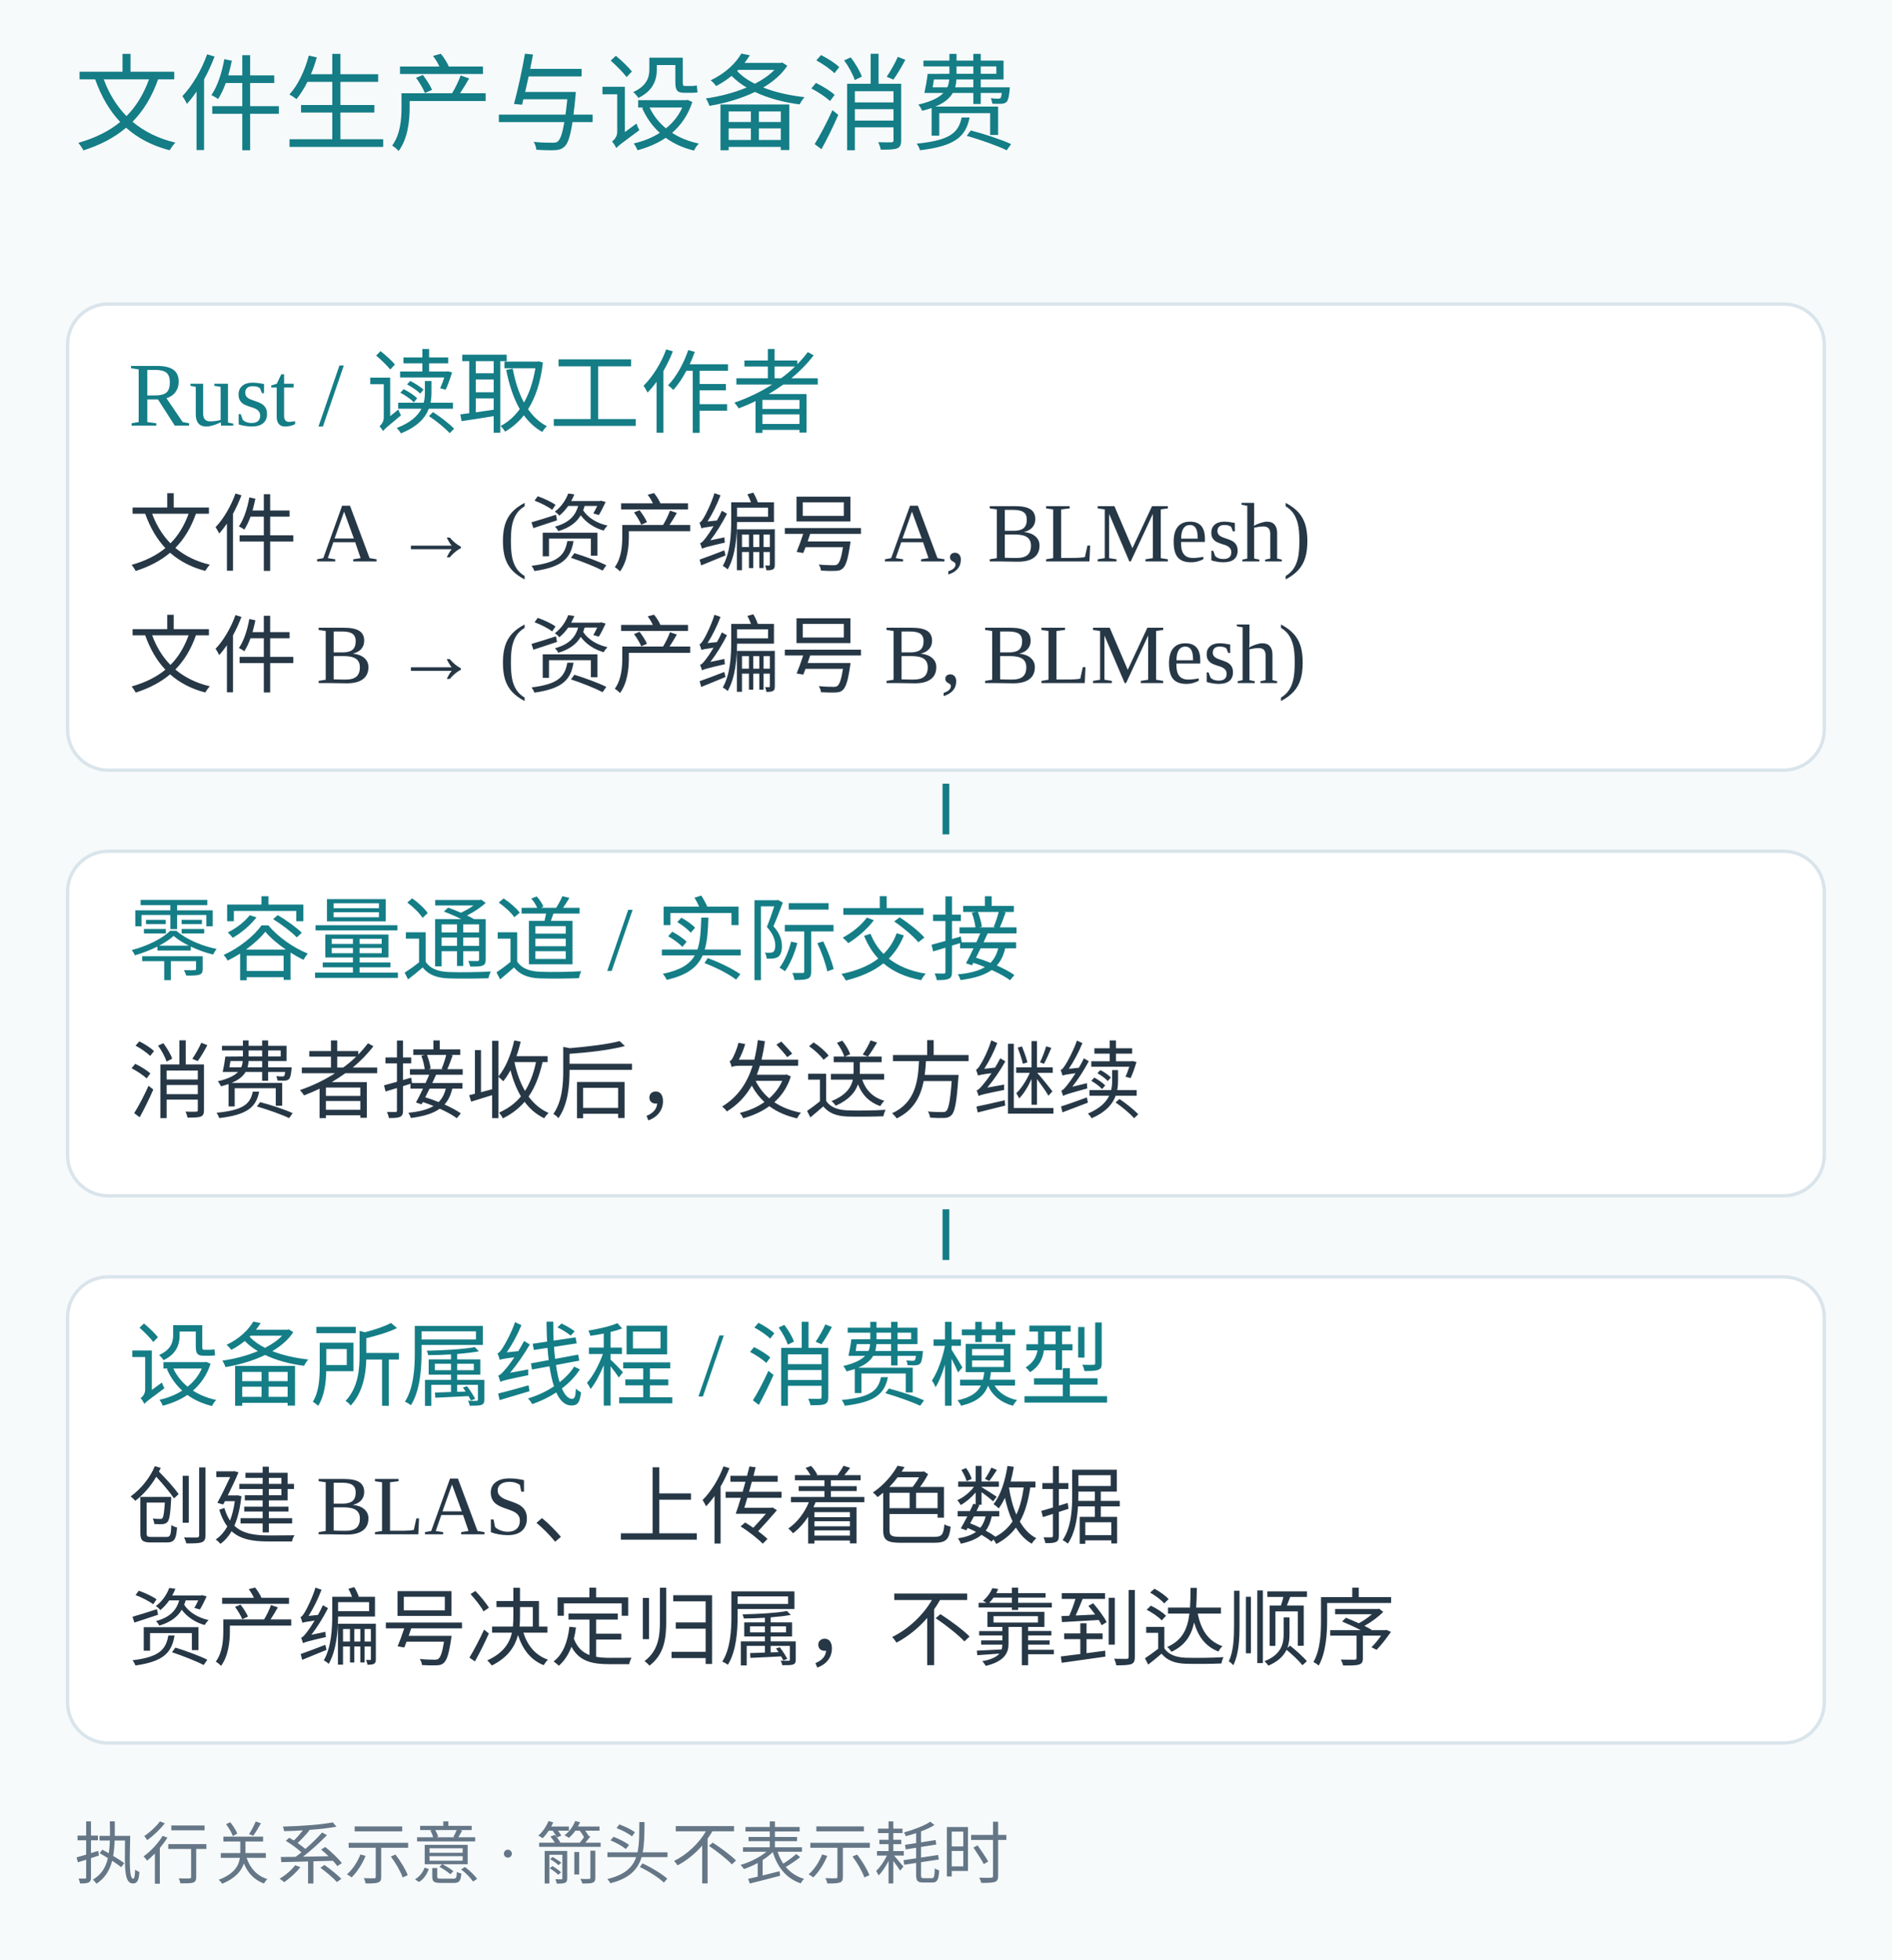
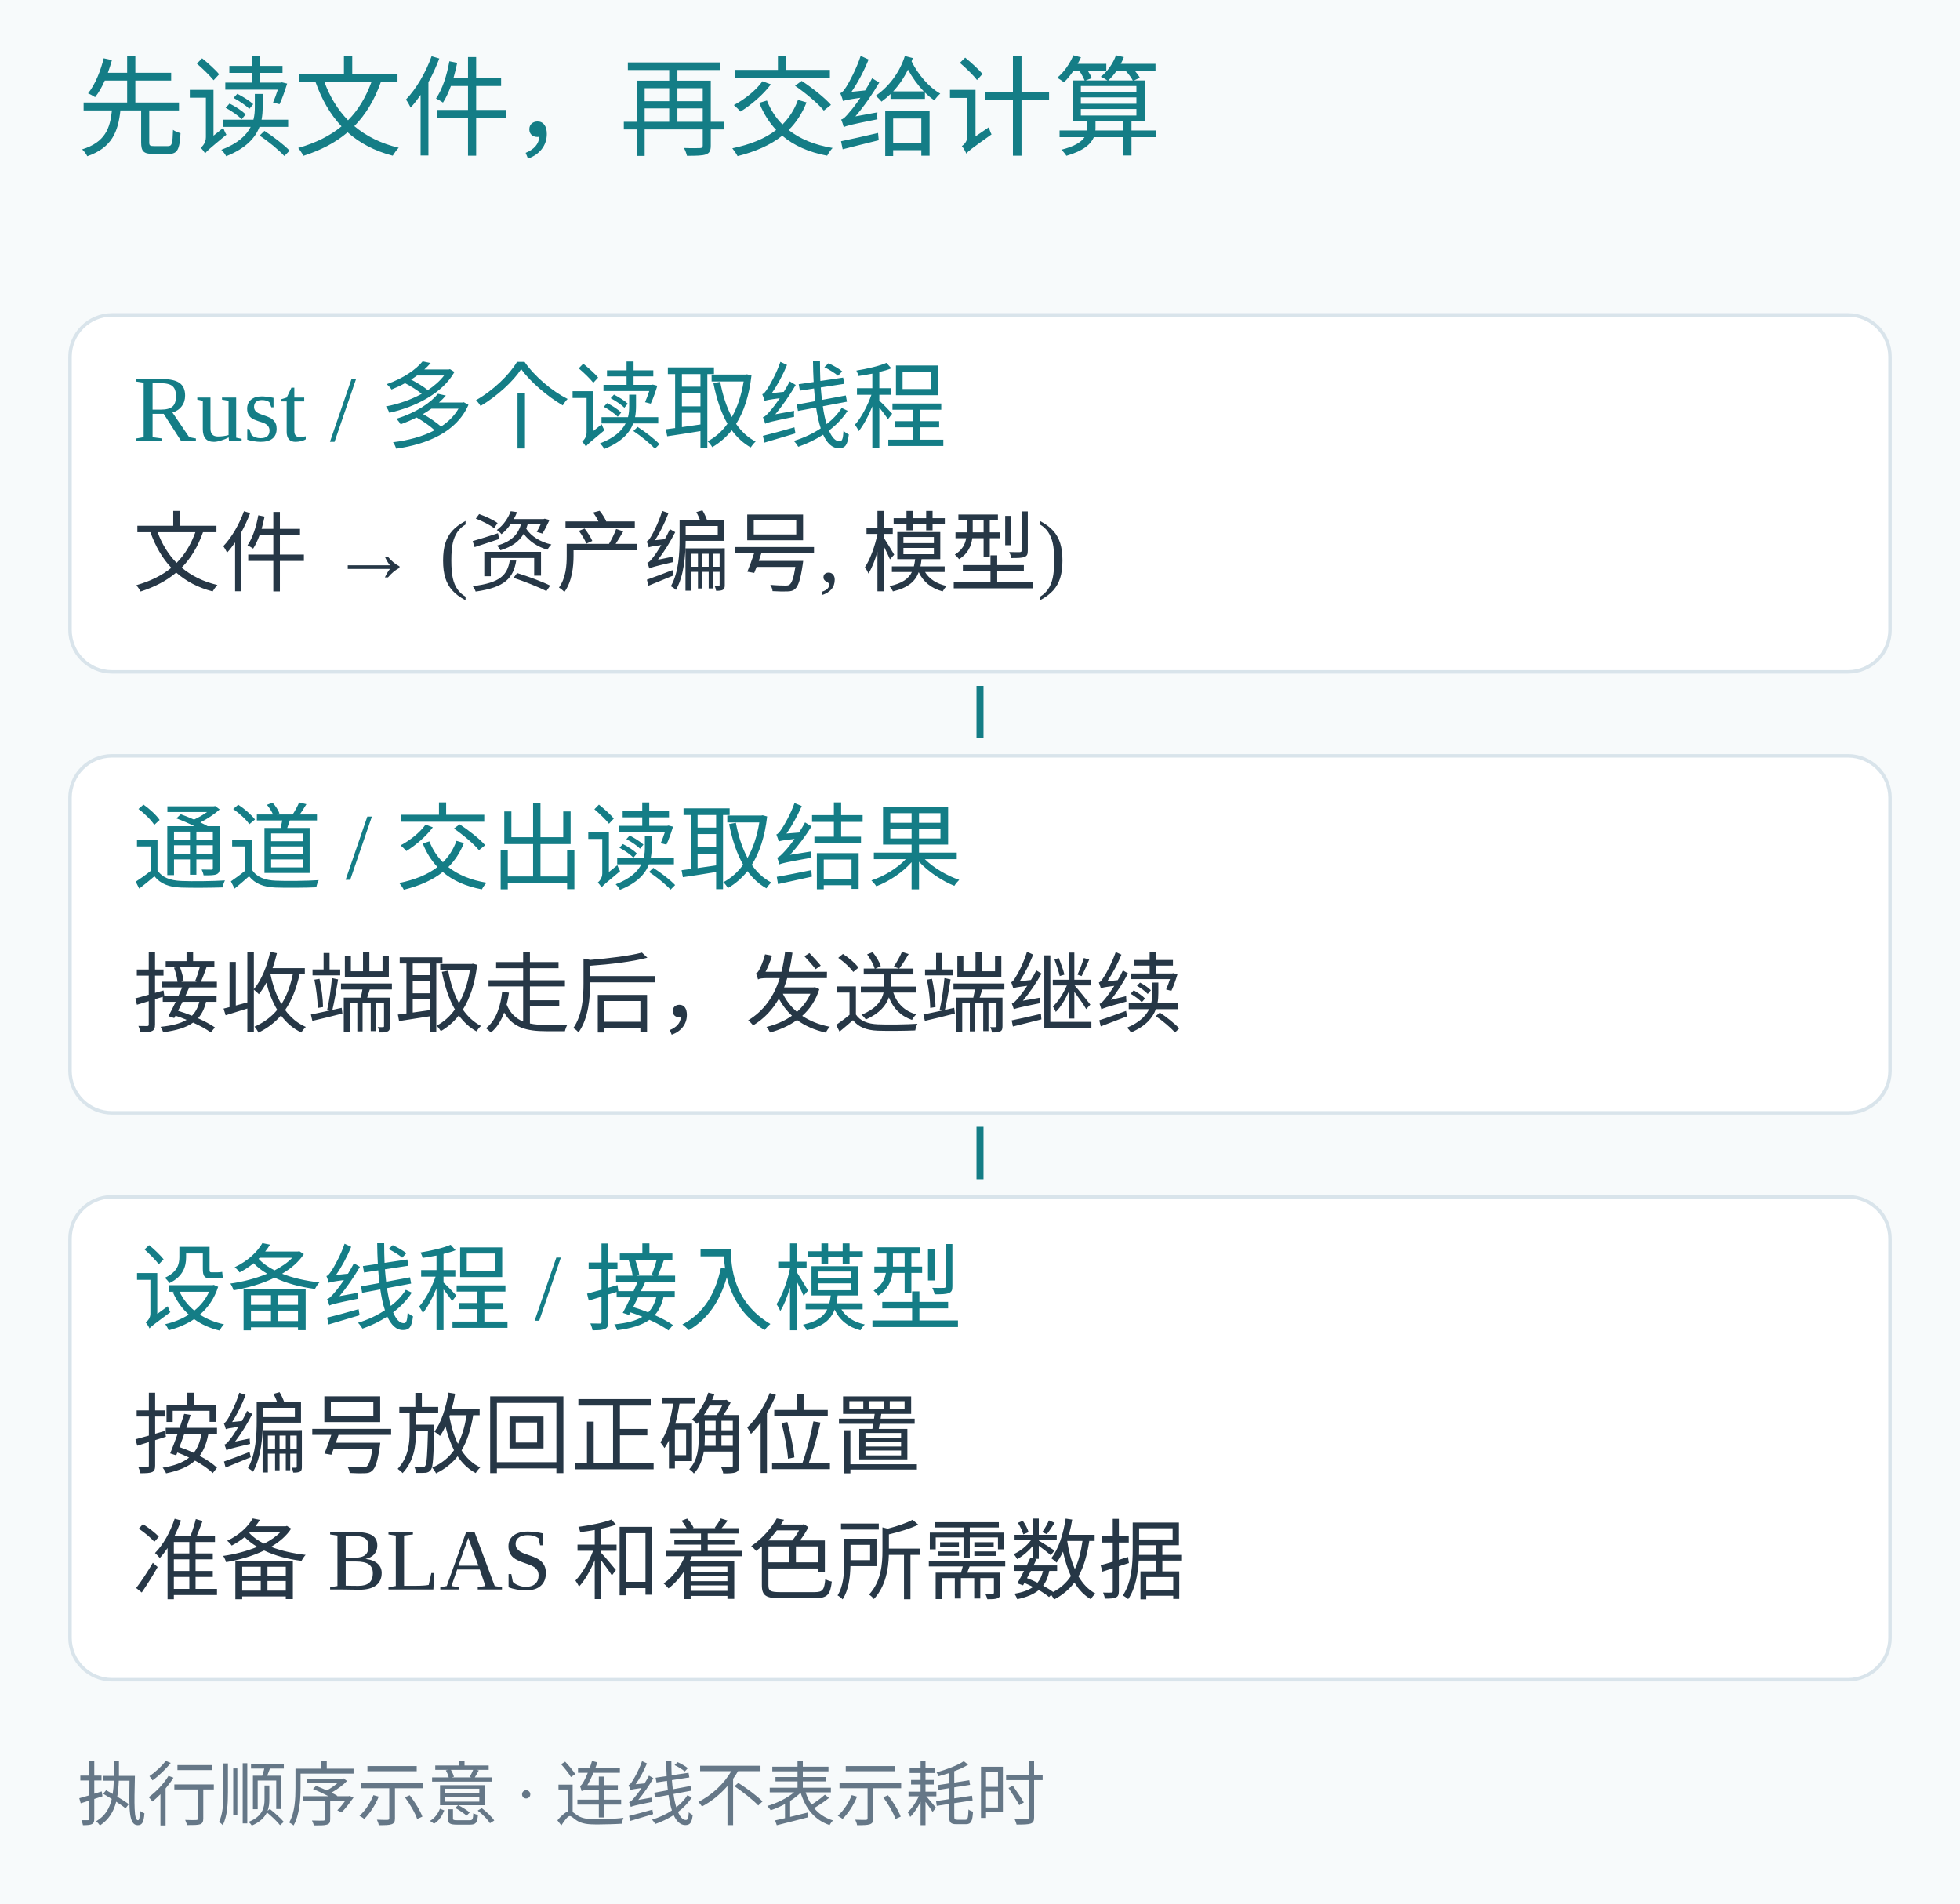
- <svg xmlns="http://www.w3.org/2000/svg" width="560" height="580" viewBox="0 0 560 580">
-   <rect x="0" y="0" width="560" height="580" rx="0" fill="#f7fafb" stroke="#f7fafb" />
-   <text x="22" y="42" fill="#147d86" font-size="31">文件生产与设备消费</text>
-   <rect x="20" y="90" width="520" height="138" rx="12" fill="#ffffff" stroke="#d9e4eb" />
-   <text x="38" y="126" fill="#147d86" font-size="27">Rust / 读取工作者</text>
-   <text x="38" y="167" fill="#263746" font-size="25">文件 A → (资产编号 A, BLMesh)</text>
-   <text x="38" y="203" fill="#263746" font-size="25">文件 B → (资产编号 B, BLMesh)</text>
-   <line x1="280" y1="232" x2="280" y2="247" stroke="#147d86" stroke-width="2" />
-   <rect x="20" y="252" width="520" height="102" rx="12" fill="#ffffff" stroke="#d9e4eb" />
-   <text x="38" y="288" fill="#147d86" font-size="27">零容量通道 / 实际交接</text>
-   <text x="38" y="329" fill="#263746" font-size="25">消费者接收后，发送方继续</text>
-   <line x1="280" y1="358" x2="280" y2="373" stroke="#147d86" stroke-width="2" />
-   <rect x="20" y="378" width="520" height="138" rx="12" fill="#ffffff" stroke="#d9e4eb" />
-   <text x="38" y="414" fill="#147d86" font-size="27">设备所属线程 / 消费模型</text>
-   <text x="38" y="455" fill="#263746" font-size="25">创建 BLAS、上传着色数据</text>
-   <text x="38" y="491" fill="#263746" font-size="25">资产编号决定归属，不靠到达顺序</text>
-   <text x="22" y="556" fill="#657787" font-size="20">执行关系示意 · 箭头不表示耗时</text>
+ <svg xmlns="http://www.w3.org/2000/svg" width="560" height="544">
+   <rect x="0" y="0" width="560" height="544" rx="0" fill="#f7fafb" stroke="#f7fafb" />
+   <text x="22" y="42" fill="#147d86" font-size="31">先读文件，再交给计算</text>
+   <rect x="20" y="90" width="520" height="102" rx="12" fill="#ffffff" stroke="#d9e4eb" />
+   <text x="38" y="126" fill="#147d86" font-size="27">Rust / 多个读取线程</text>
+   <text x="38" y="167" fill="#263746" font-size="25">文件 → (资产编号, 模型)</text>
+   <line x1="280" y1="196" x2="280" y2="211" stroke="#147d86" stroke-width="2" />
+   <rect x="20" y="216" width="520" height="102" rx="12" fill="#ffffff" stroke="#d9e4eb" />
+   <text x="38" y="252" fill="#147d86" font-size="27">通道 / 交出读取结果</text>
+   <text x="38" y="293" fill="#263746" font-size="25">接收端取走后，发送端继续</text>
+   <line x1="280" y1="322" x2="280" y2="337" stroke="#147d86" stroke-width="2" />
+   <rect x="20" y="342" width="520" height="138" rx="12" fill="#ffffff" stroke="#d9e4eb" />
+   <text x="38" y="378" fill="#147d86" font-size="27">设备线程 / 接入模型</text>
+   <text x="38" y="419" fill="#263746" font-size="25">按编号放回正确位置</text>
+   <text x="38" y="455" fill="#263746" font-size="25">准备 BLAS 和着色所需数据</text>
+   <text x="22" y="520" fill="#657787" font-size="20">执行顺序示意 · 连线不表示耗时</text>
</svg>
